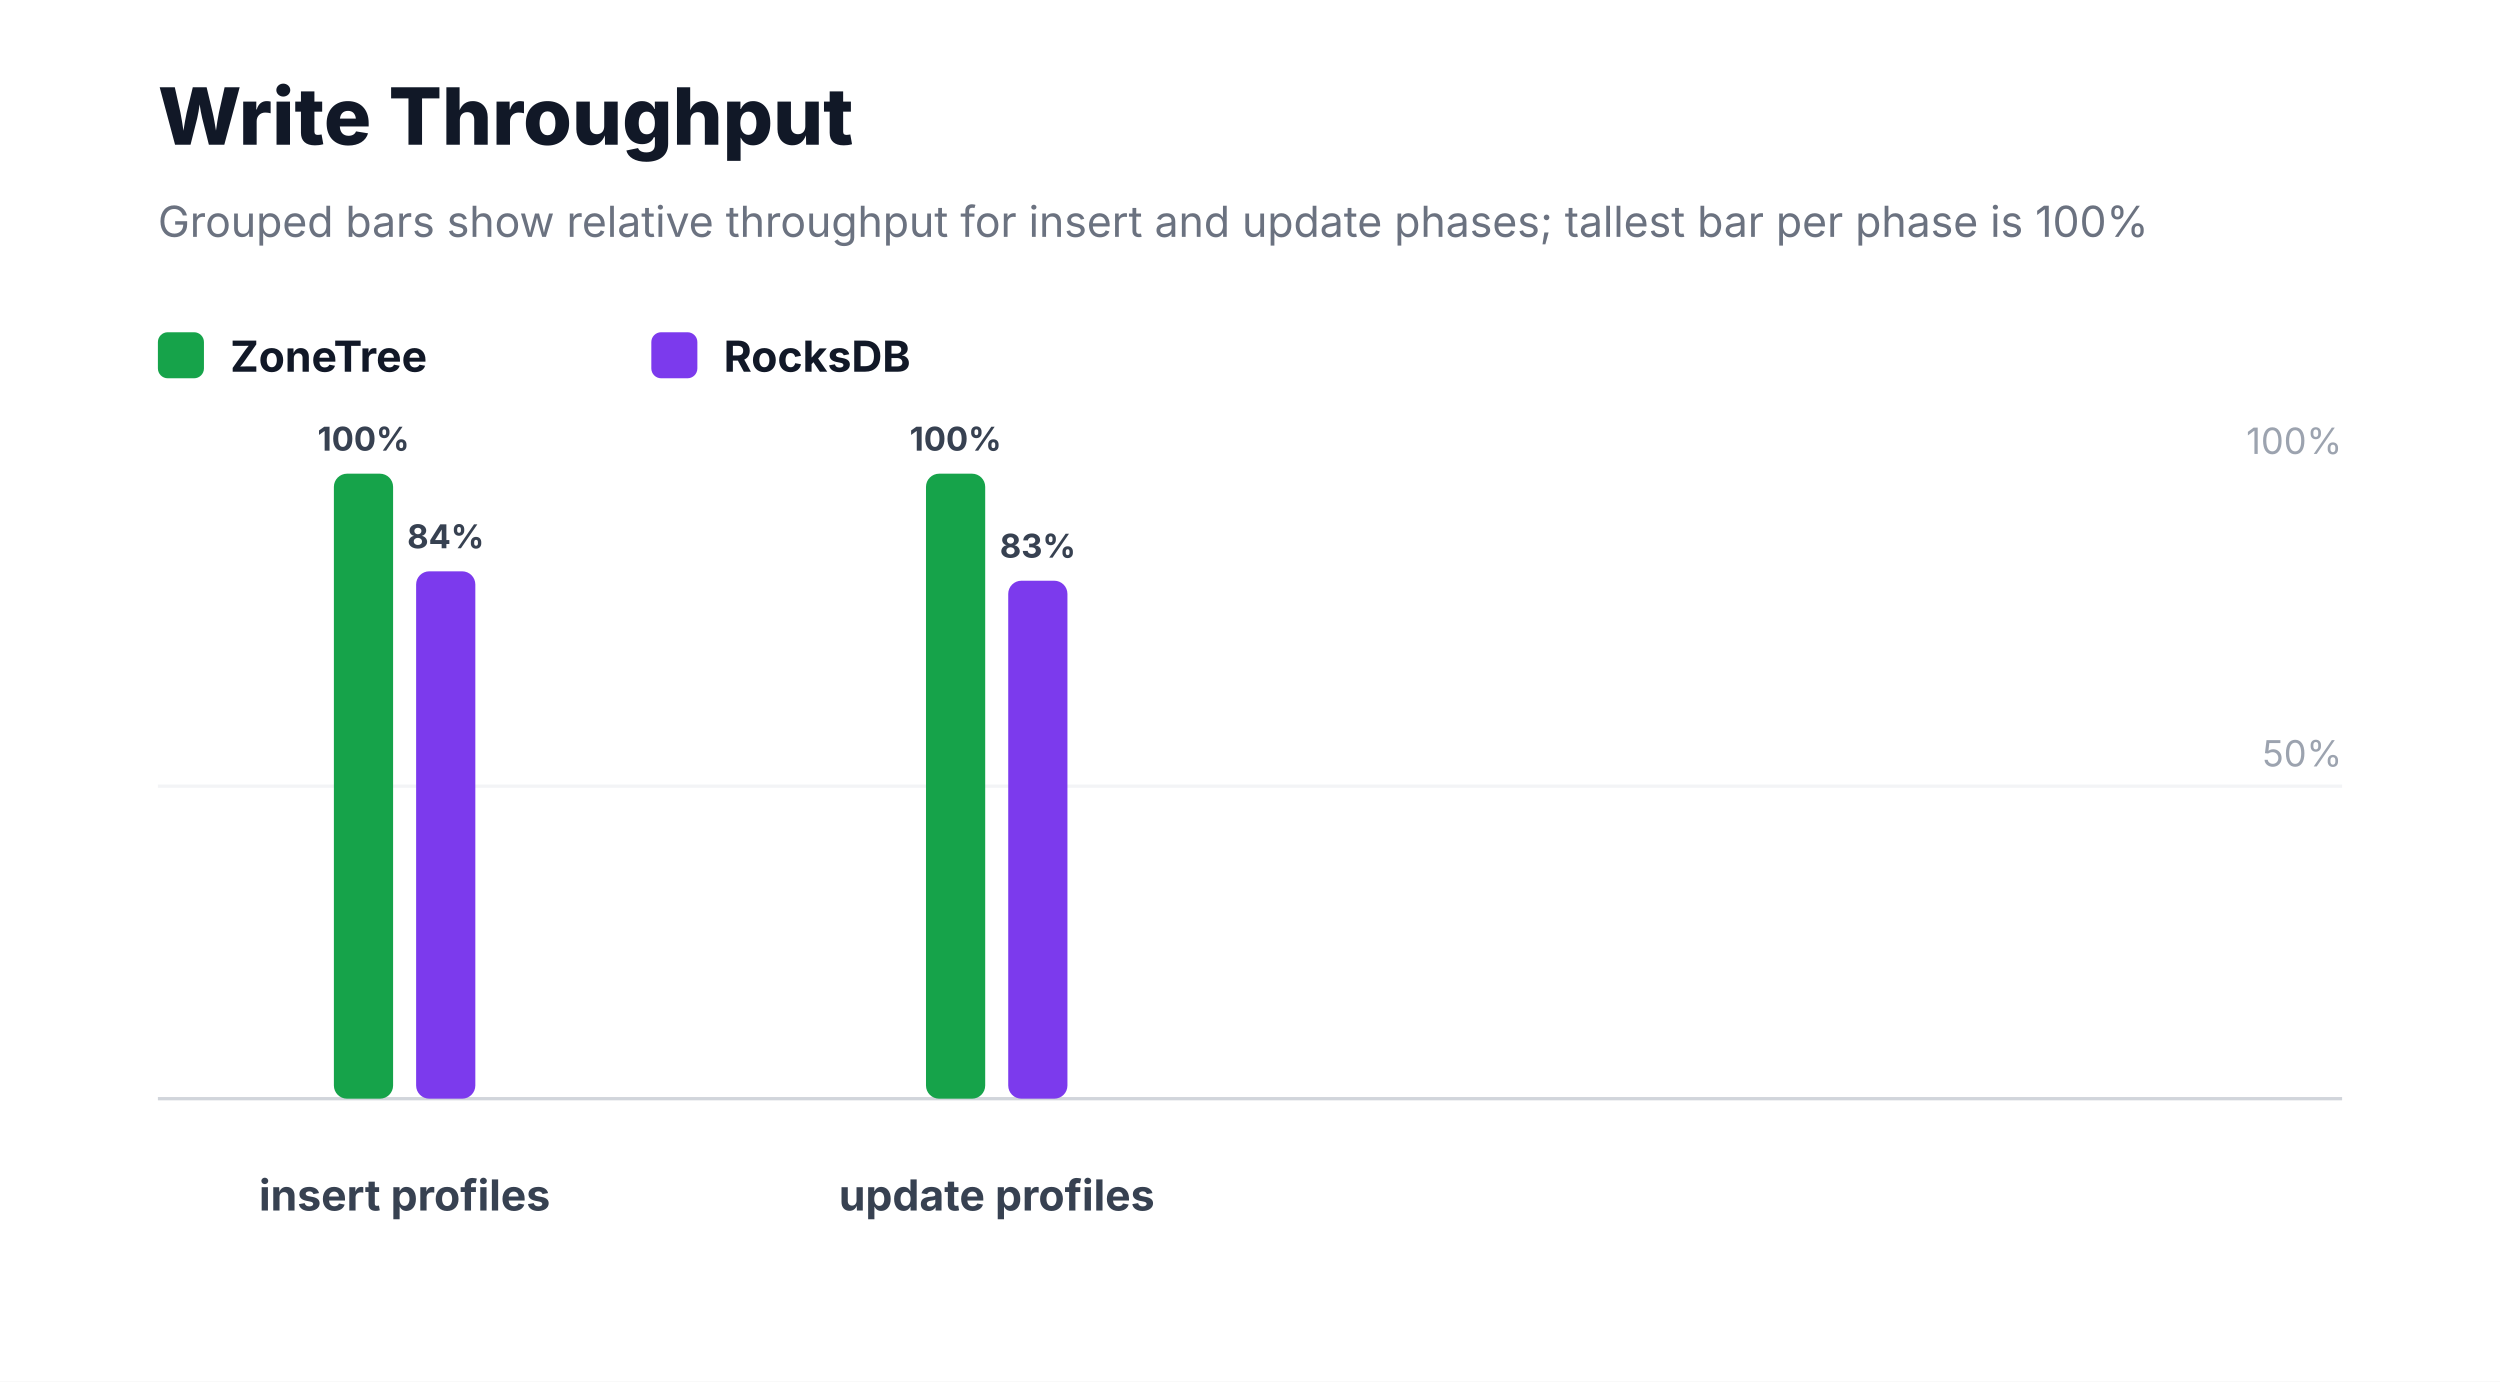
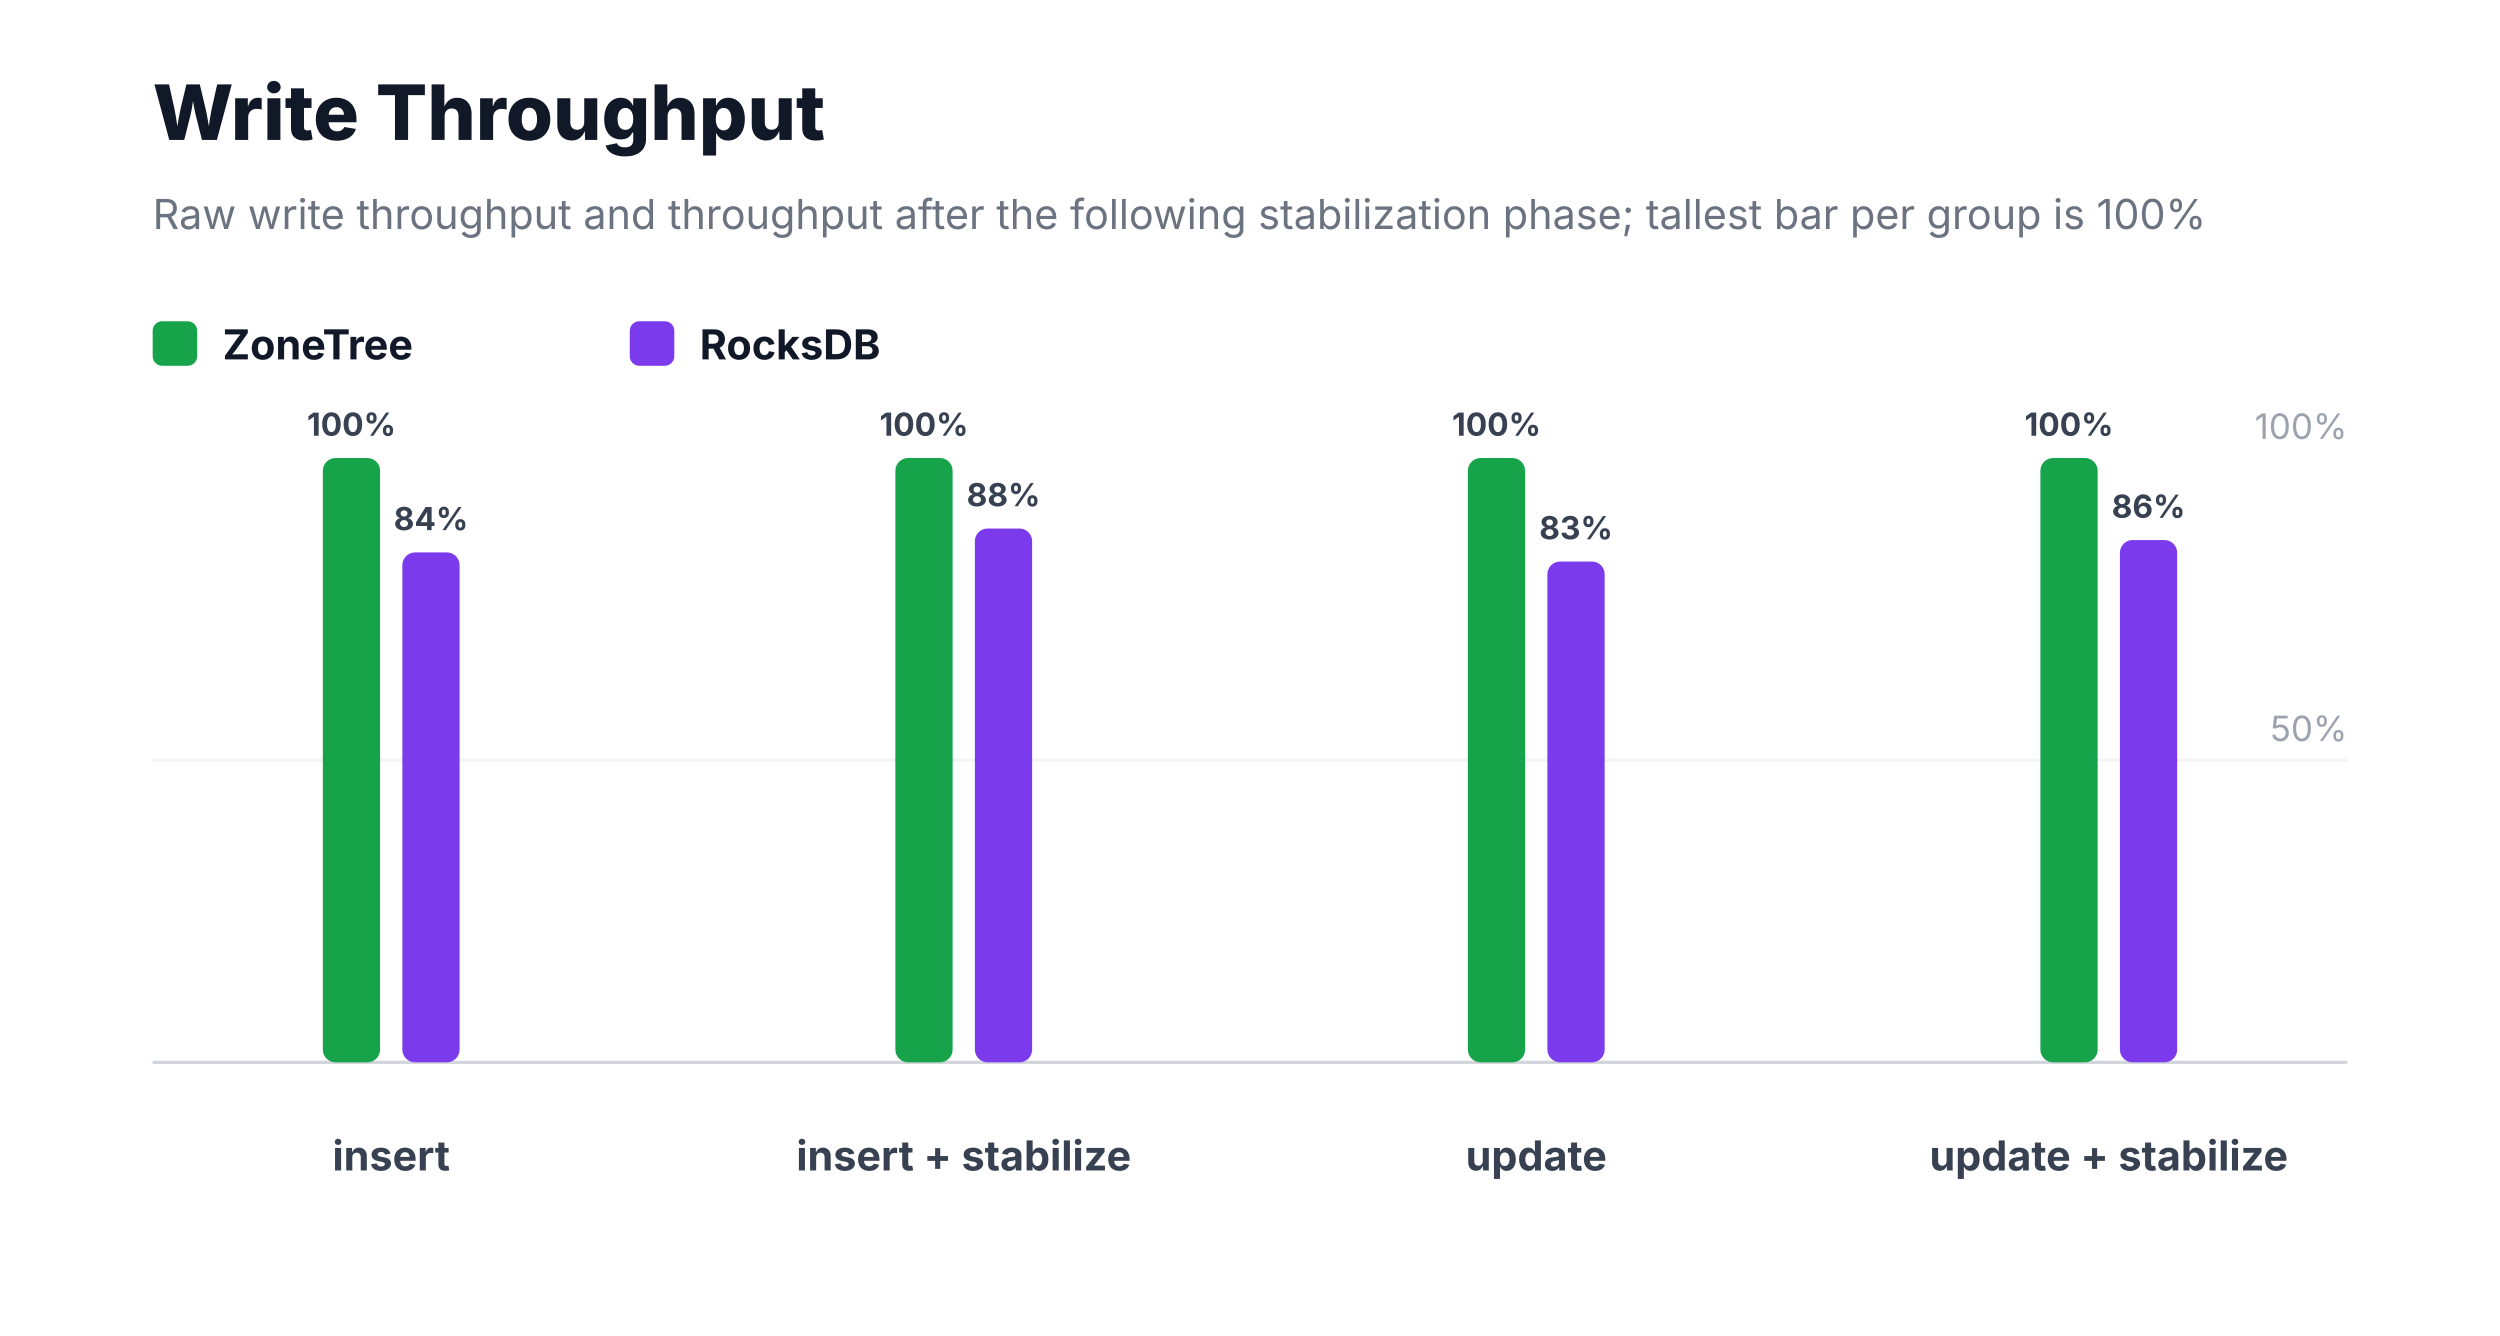
- <svg xmlns="http://www.w3.org/2000/svg" width="760" height="420" viewBox="0 0 760 420" role="img" aria-label="Write Throughput">
+ <svg xmlns="http://www.w3.org/2000/svg" width="786" height="420" viewBox="0 0 786 420" role="img" aria-label="Write Throughput">
  <style>
    text { font-family: Inter, Segoe UI, Arial, sans-serif; }
  </style>
  <rect width="100%" height="100%" fill="#ffffff" />
  <text x="48" y="44" font-size="24" font-weight="800" fill="#111827">Write Throughput</text>
-   <text x="48" y="72" font-size="13" fill="#6b7280">Grouped bars show relative throughput for insert and update phases; tallest bar per phase is 100%</text>
+   <text x="48" y="72" font-size="13" fill="#6b7280">Raw write throughput and throughput after the following stabilization phase; tallest bar per group is 100%</text>
  <rect x="48" y="101" width="14" height="14" rx="3" fill="#16a34a" />
  <text x="70" y="113" font-size="13" fill="#111827" text-anchor="start" font-weight="700">ZoneTree</text>
  <rect x="198" y="101" width="14" height="14" rx="3" fill="#7c3aed" />
  <text x="220" y="113" font-size="13" fill="#111827" text-anchor="start" font-weight="700">RocksDB</text>
-   <line x1="48" y1="334" x2="712" y2="334" stroke="#d1d5db" stroke-width="1" />
-   <line x1="48" y1="239" x2="712" y2="239" stroke="#f3f4f6" stroke-width="1" />
-   <text x="712" y="233" font-size="11" fill="#9ca3af" text-anchor="end" font-weight="400">50%</text>
-   <text x="712" y="138" font-size="11" fill="#9ca3af" text-anchor="end" font-weight="400">100%</text>
+   <line x1="48" y1="334" x2="738" y2="334" stroke="#d1d5db" stroke-width="1" />
+   <line x1="48" y1="239" x2="738" y2="239" stroke="#f3f4f6" stroke-width="1" />
+   <text x="738" y="233" font-size="11" fill="#9ca3af" text-anchor="end" font-weight="400">50%</text>
+   <text x="738" y="138" font-size="11" fill="#9ca3af" text-anchor="end" font-weight="400">100%</text>
  <rect x="101.5" y="144" width="18" height="190" rx="4" fill="#16a34a" />
  <text x="110.5" y="137" font-size="10" fill="#374151" text-anchor="middle" font-weight="700">100%</text>
  <rect x="126.5" y="173.68" width="18" height="160.32" rx="4" fill="#7c3aed" />
  <text x="135.5" y="166.68" font-size="10" fill="#374151" text-anchor="middle" font-weight="700">84%</text>
-   <text x="123" y="368" font-size="13" fill="#374151" text-anchor="middle" font-weight="700">insert profiles</text>
+   <text x="123" y="368" font-size="13" fill="#374151" text-anchor="middle" font-weight="700">insert</text>
  <rect x="281.5" y="144" width="18" height="190" rx="4" fill="#16a34a" />
  <text x="290.5" y="137" font-size="10" fill="#374151" text-anchor="middle" font-weight="700">100%</text>
-   <rect x="306.5" y="176.54" width="18" height="157.46" rx="4" fill="#7c3aed" />
-   <text x="315.5" y="169.54" font-size="10" fill="#374151" text-anchor="middle" font-weight="700">83%</text>
-   <text x="303" y="368" font-size="13" fill="#374151" text-anchor="middle" font-weight="700">update profiles</text>
+   <rect x="306.5" y="166.16" width="18" height="167.84" rx="4" fill="#7c3aed" />
+   <text x="315.5" y="159.16" font-size="10" fill="#374151" text-anchor="middle" font-weight="700">88%</text>
+   <text x="303" y="368" font-size="13" fill="#374151" text-anchor="middle" font-weight="700">insert + stabilize</text>
+   <rect x="461.5" y="144" width="18" height="190" rx="4" fill="#16a34a" />
+   <text x="470.5" y="137" font-size="10" fill="#374151" text-anchor="middle" font-weight="700">100%</text>
+   <rect x="486.5" y="176.54" width="18" height="157.46" rx="4" fill="#7c3aed" />
+   <text x="495.5" y="169.54" font-size="10" fill="#374151" text-anchor="middle" font-weight="700">83%</text>
+   <text x="483" y="368" font-size="13" fill="#374151" text-anchor="middle" font-weight="700">update</text>
+   <rect x="641.5" y="144" width="18" height="190" rx="4" fill="#16a34a" />
+   <text x="650.5" y="137" font-size="10" fill="#374151" text-anchor="middle" font-weight="700">100%</text>
+   <rect x="666.5" y="169.79" width="18" height="164.21" rx="4" fill="#7c3aed" />
+   <text x="675.5" y="162.79" font-size="10" fill="#374151" text-anchor="middle" font-weight="700">86%</text>
+   <text x="663" y="368" font-size="13" fill="#374151" text-anchor="middle" font-weight="700">update + stabilize</text>
</svg>
